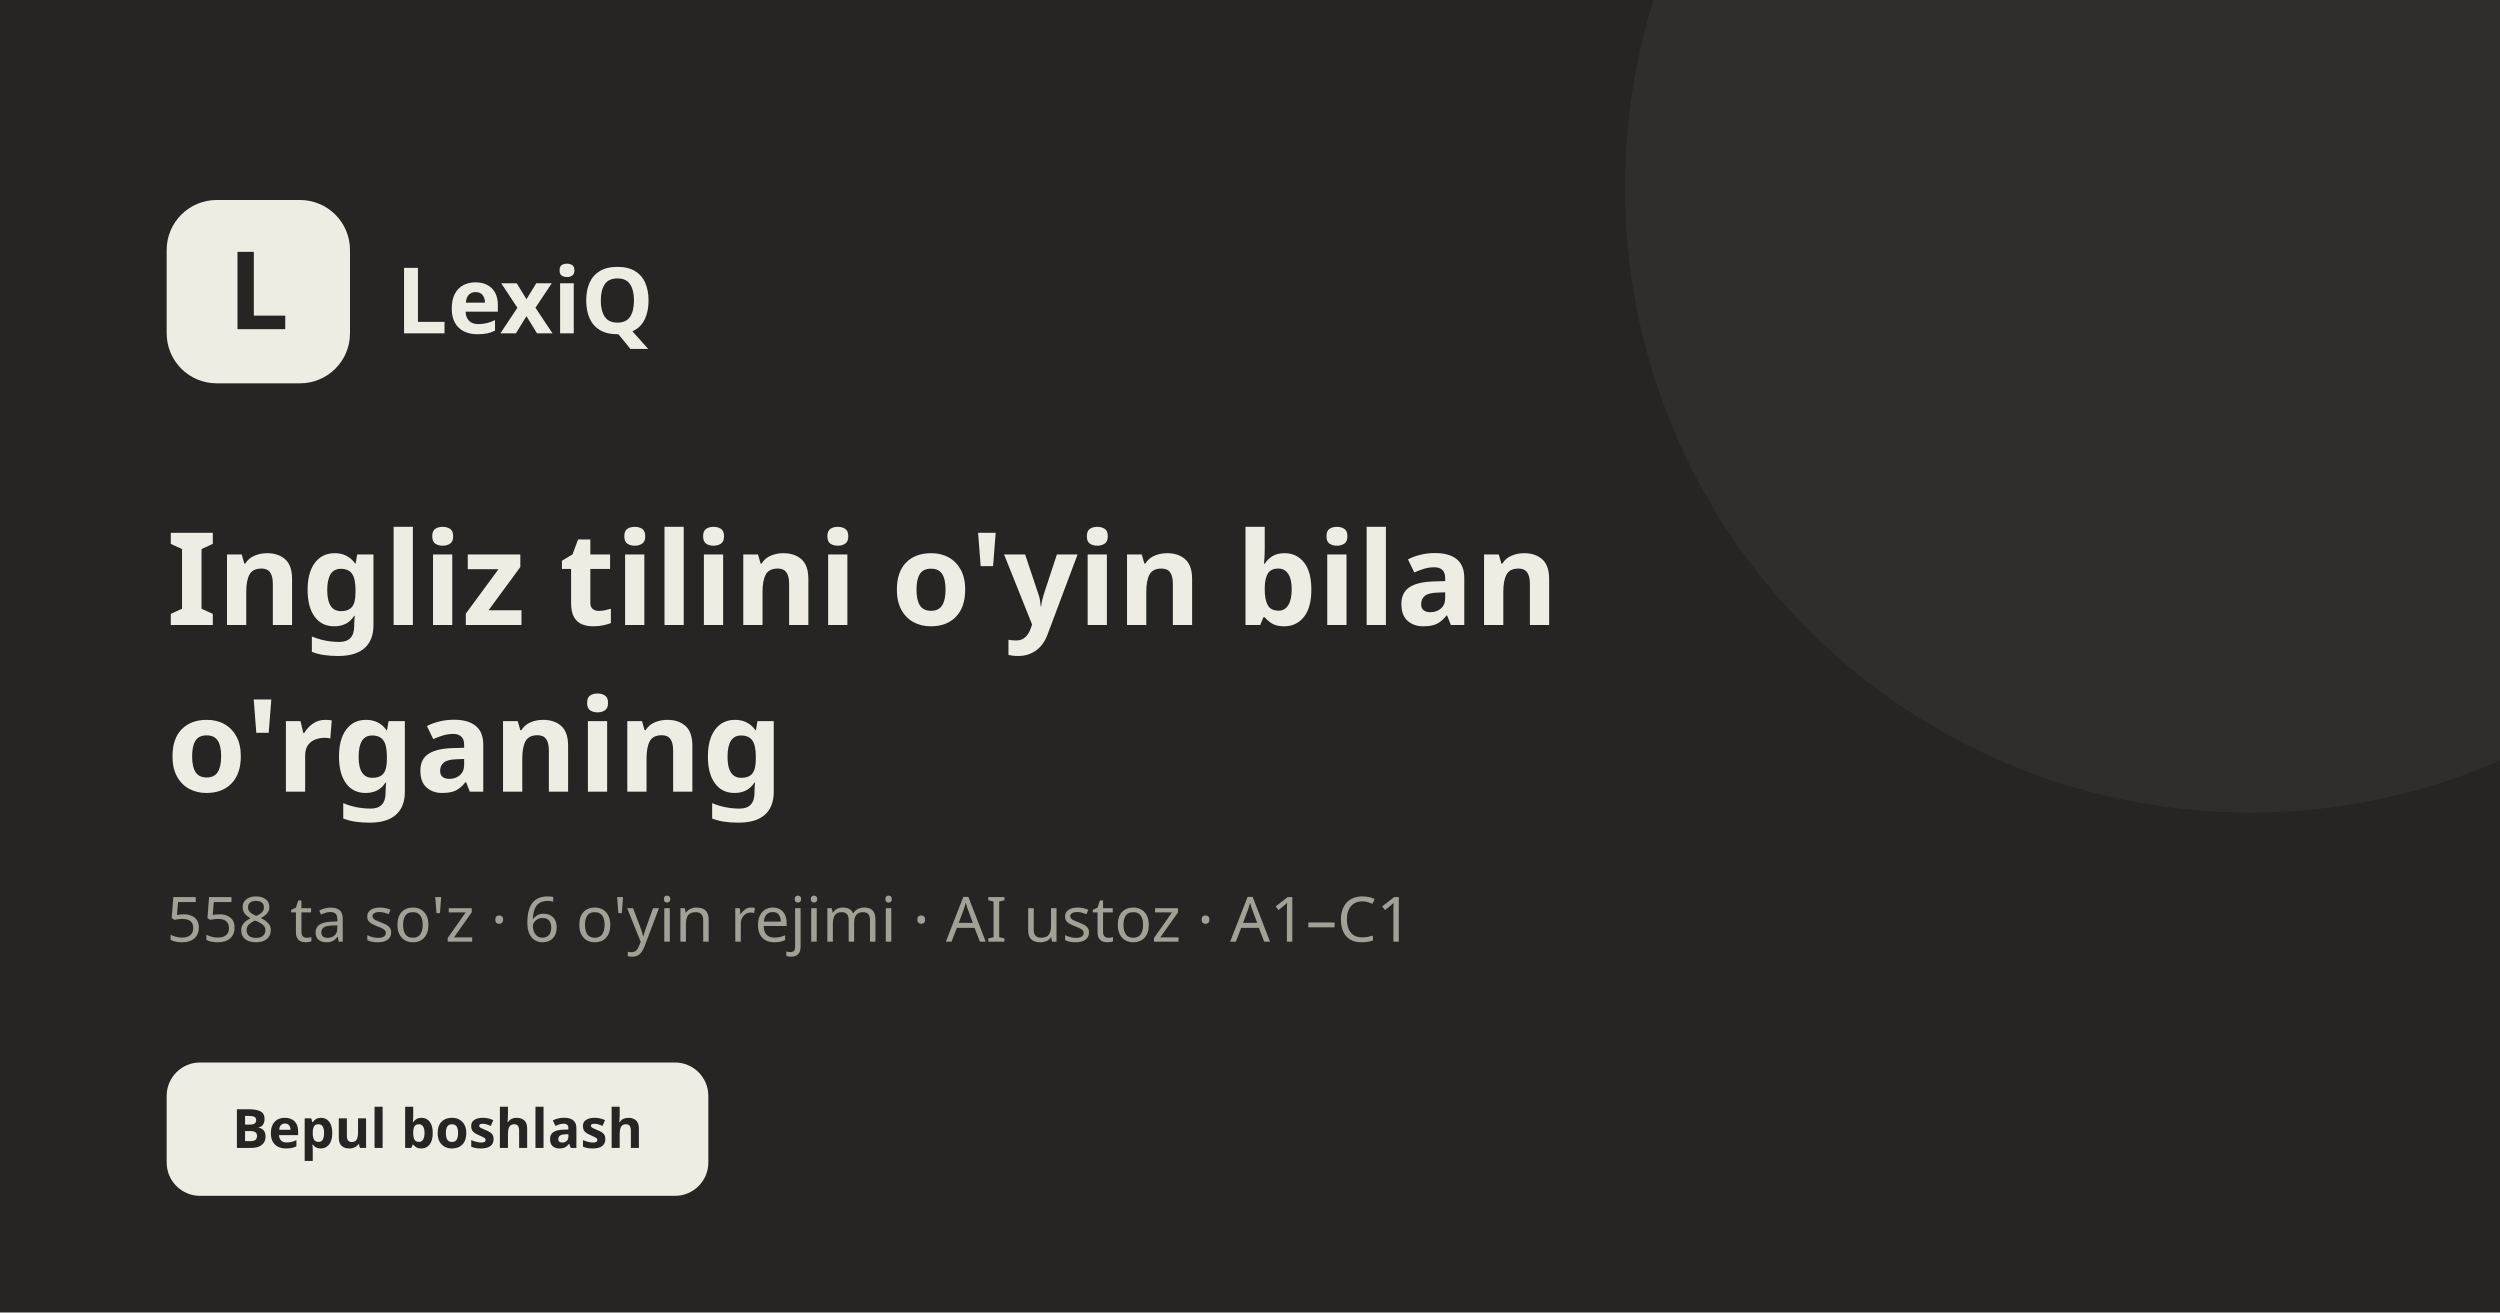
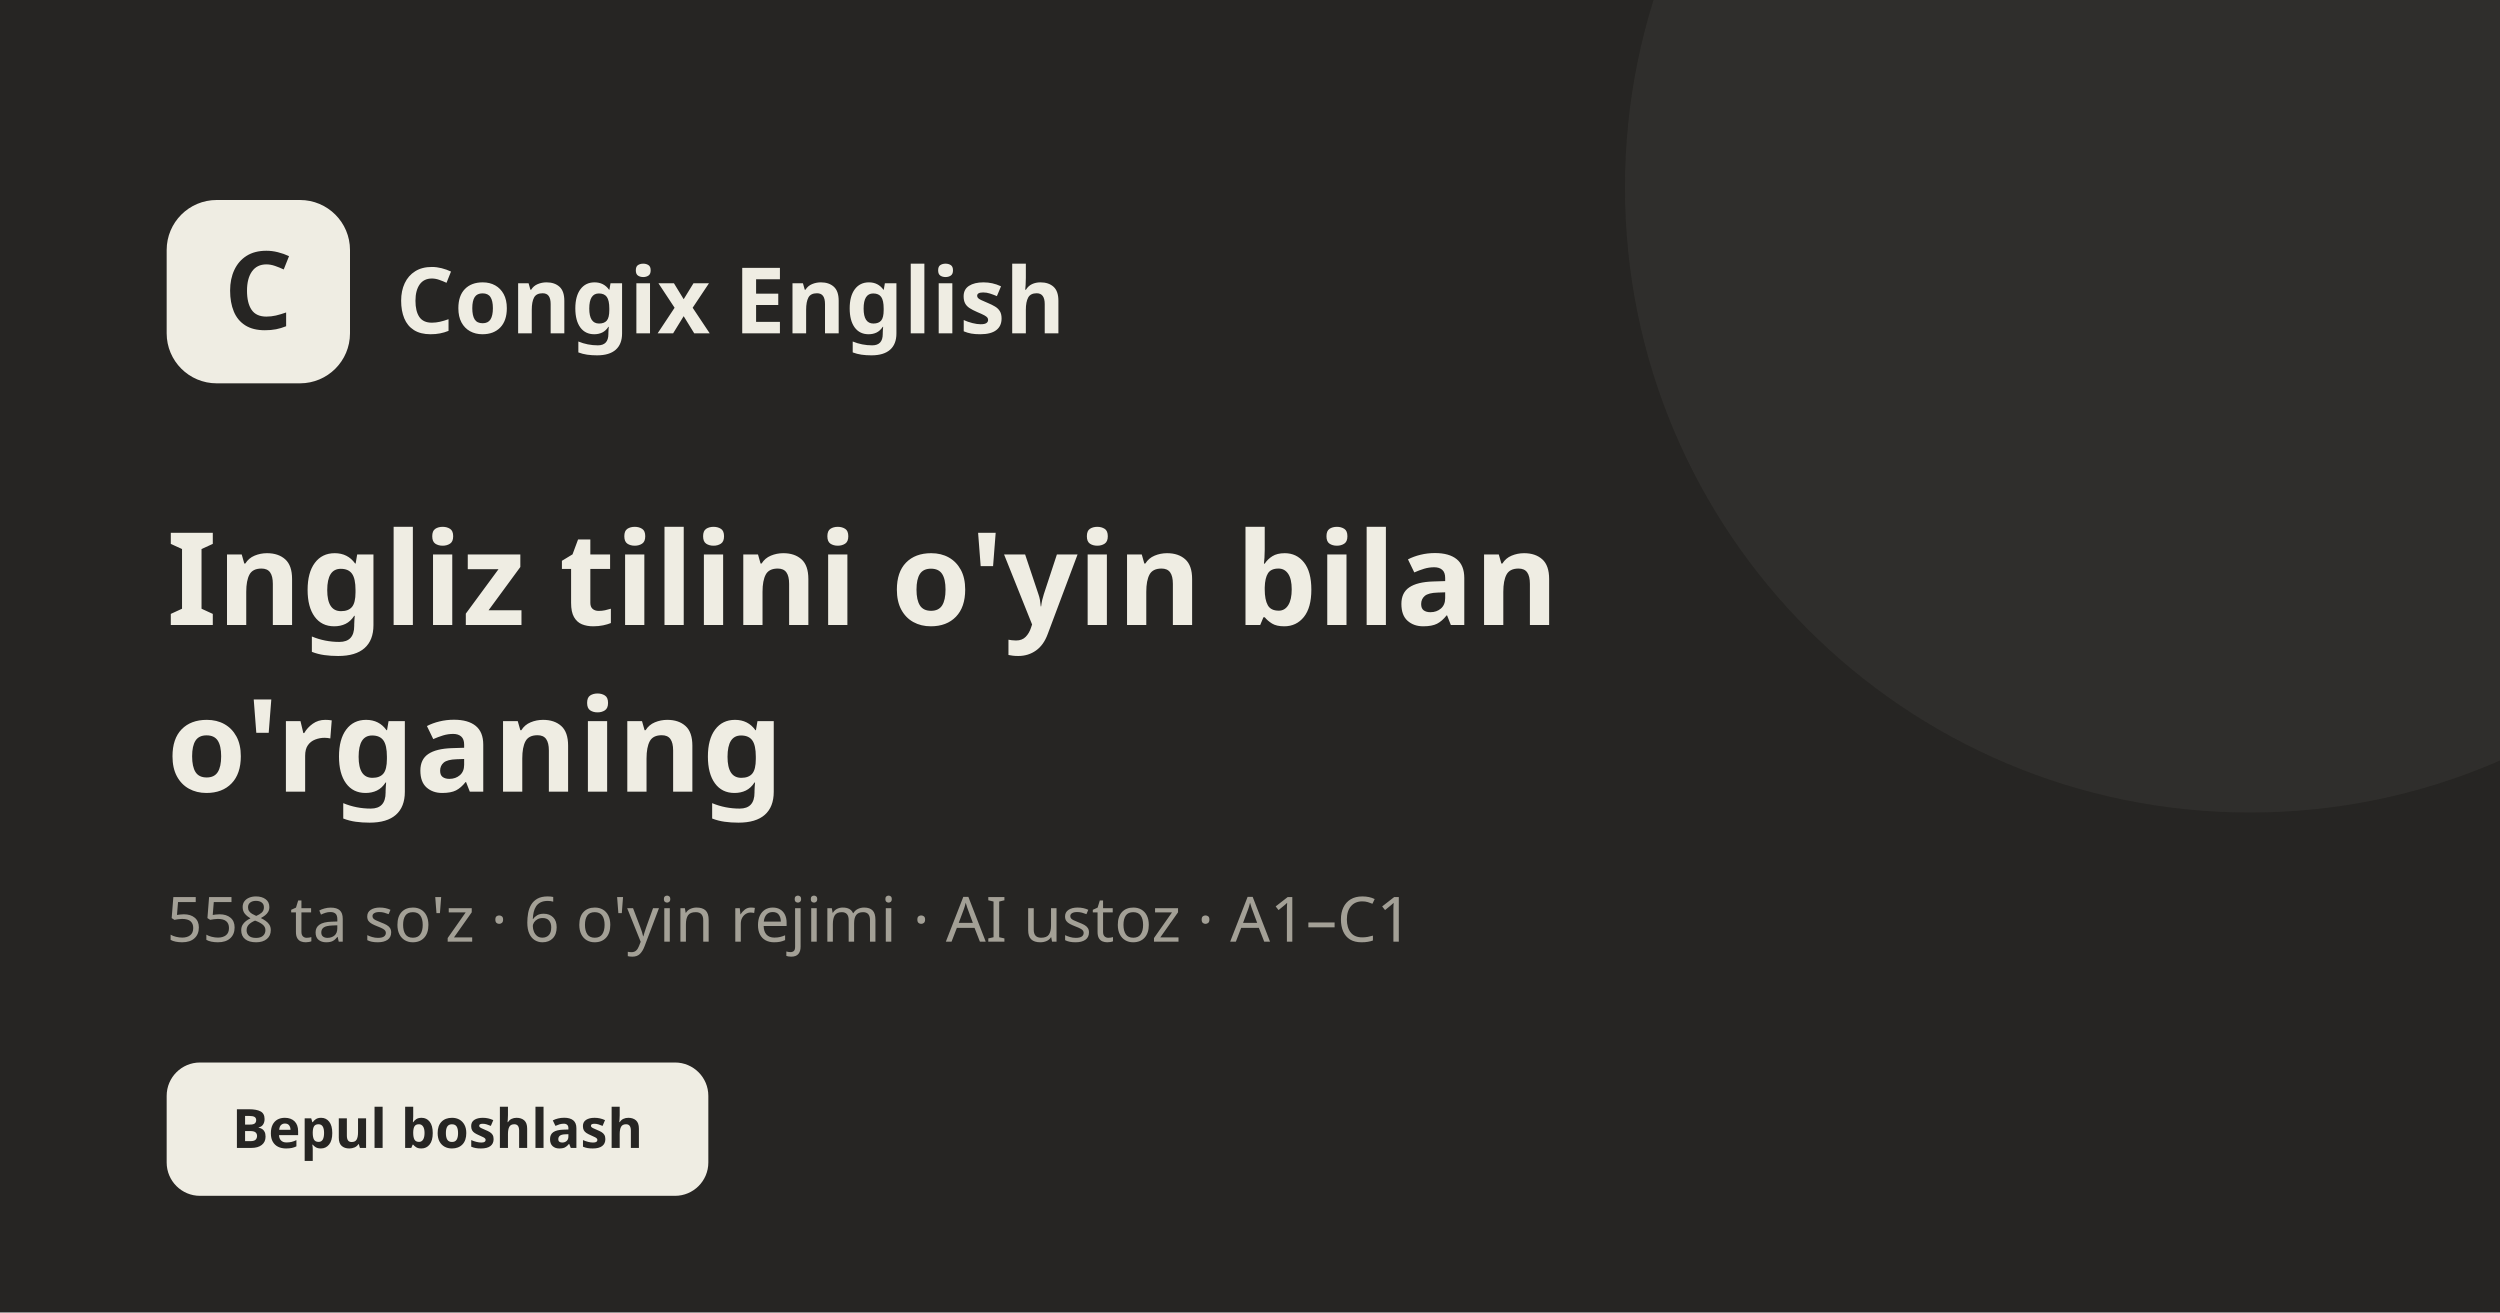
<svg xmlns="http://www.w3.org/2000/svg" width="1200" height="630" viewBox="0 0 1200 630">
  <rect width="1200" height="630" fill="#262523" />
  <circle cx="1080" cy="90" r="300" fill="#efede3" opacity="0.05" />
  <rect x="80" y="96" width="88" height="88" rx="24" fill="#efede3" />
-   <text x="124" y="158" font-family="Verdana, sans-serif" font-size="52" font-weight="bold" fill="#262523" text-anchor="middle">L</text>
-   <text x="190" y="160" font-family="Verdana, sans-serif" font-size="44" font-weight="bold" fill="#efede3">LexiQ</text>
+   <text x="124" y="158" font-family="Verdana, sans-serif" font-size="52" font-weight="bold" fill="#262523" text-anchor="middle">C</text>
+   <text x="190" y="160" font-family="Verdana, sans-serif" font-size="44" font-weight="bold" fill="#efede3">Congix English</text>
  <text x="80" y="300" font-family="Verdana, sans-serif" font-size="62" font-weight="bold" fill="#efede3">Ingliz tilini o'yin bilan</text>
  <text x="80" y="380" font-family="Verdana, sans-serif" font-size="62" font-weight="bold" fill="#efede3">o'rganing</text>
  <text x="80" y="452" font-family="Verdana, sans-serif" font-size="30" fill="#a3a096">558 ta so'z · 6 o'yin rejimi · AI ustoz · A1–C1</text>
  <rect x="80" y="510" width="260" height="64" rx="16" fill="#efede3" />
  <text x="210" y="551" font-family="Verdana, sans-serif" font-size="26" font-weight="bold" fill="#262523" text-anchor="middle">Bepul boshlash</text>
</svg>
